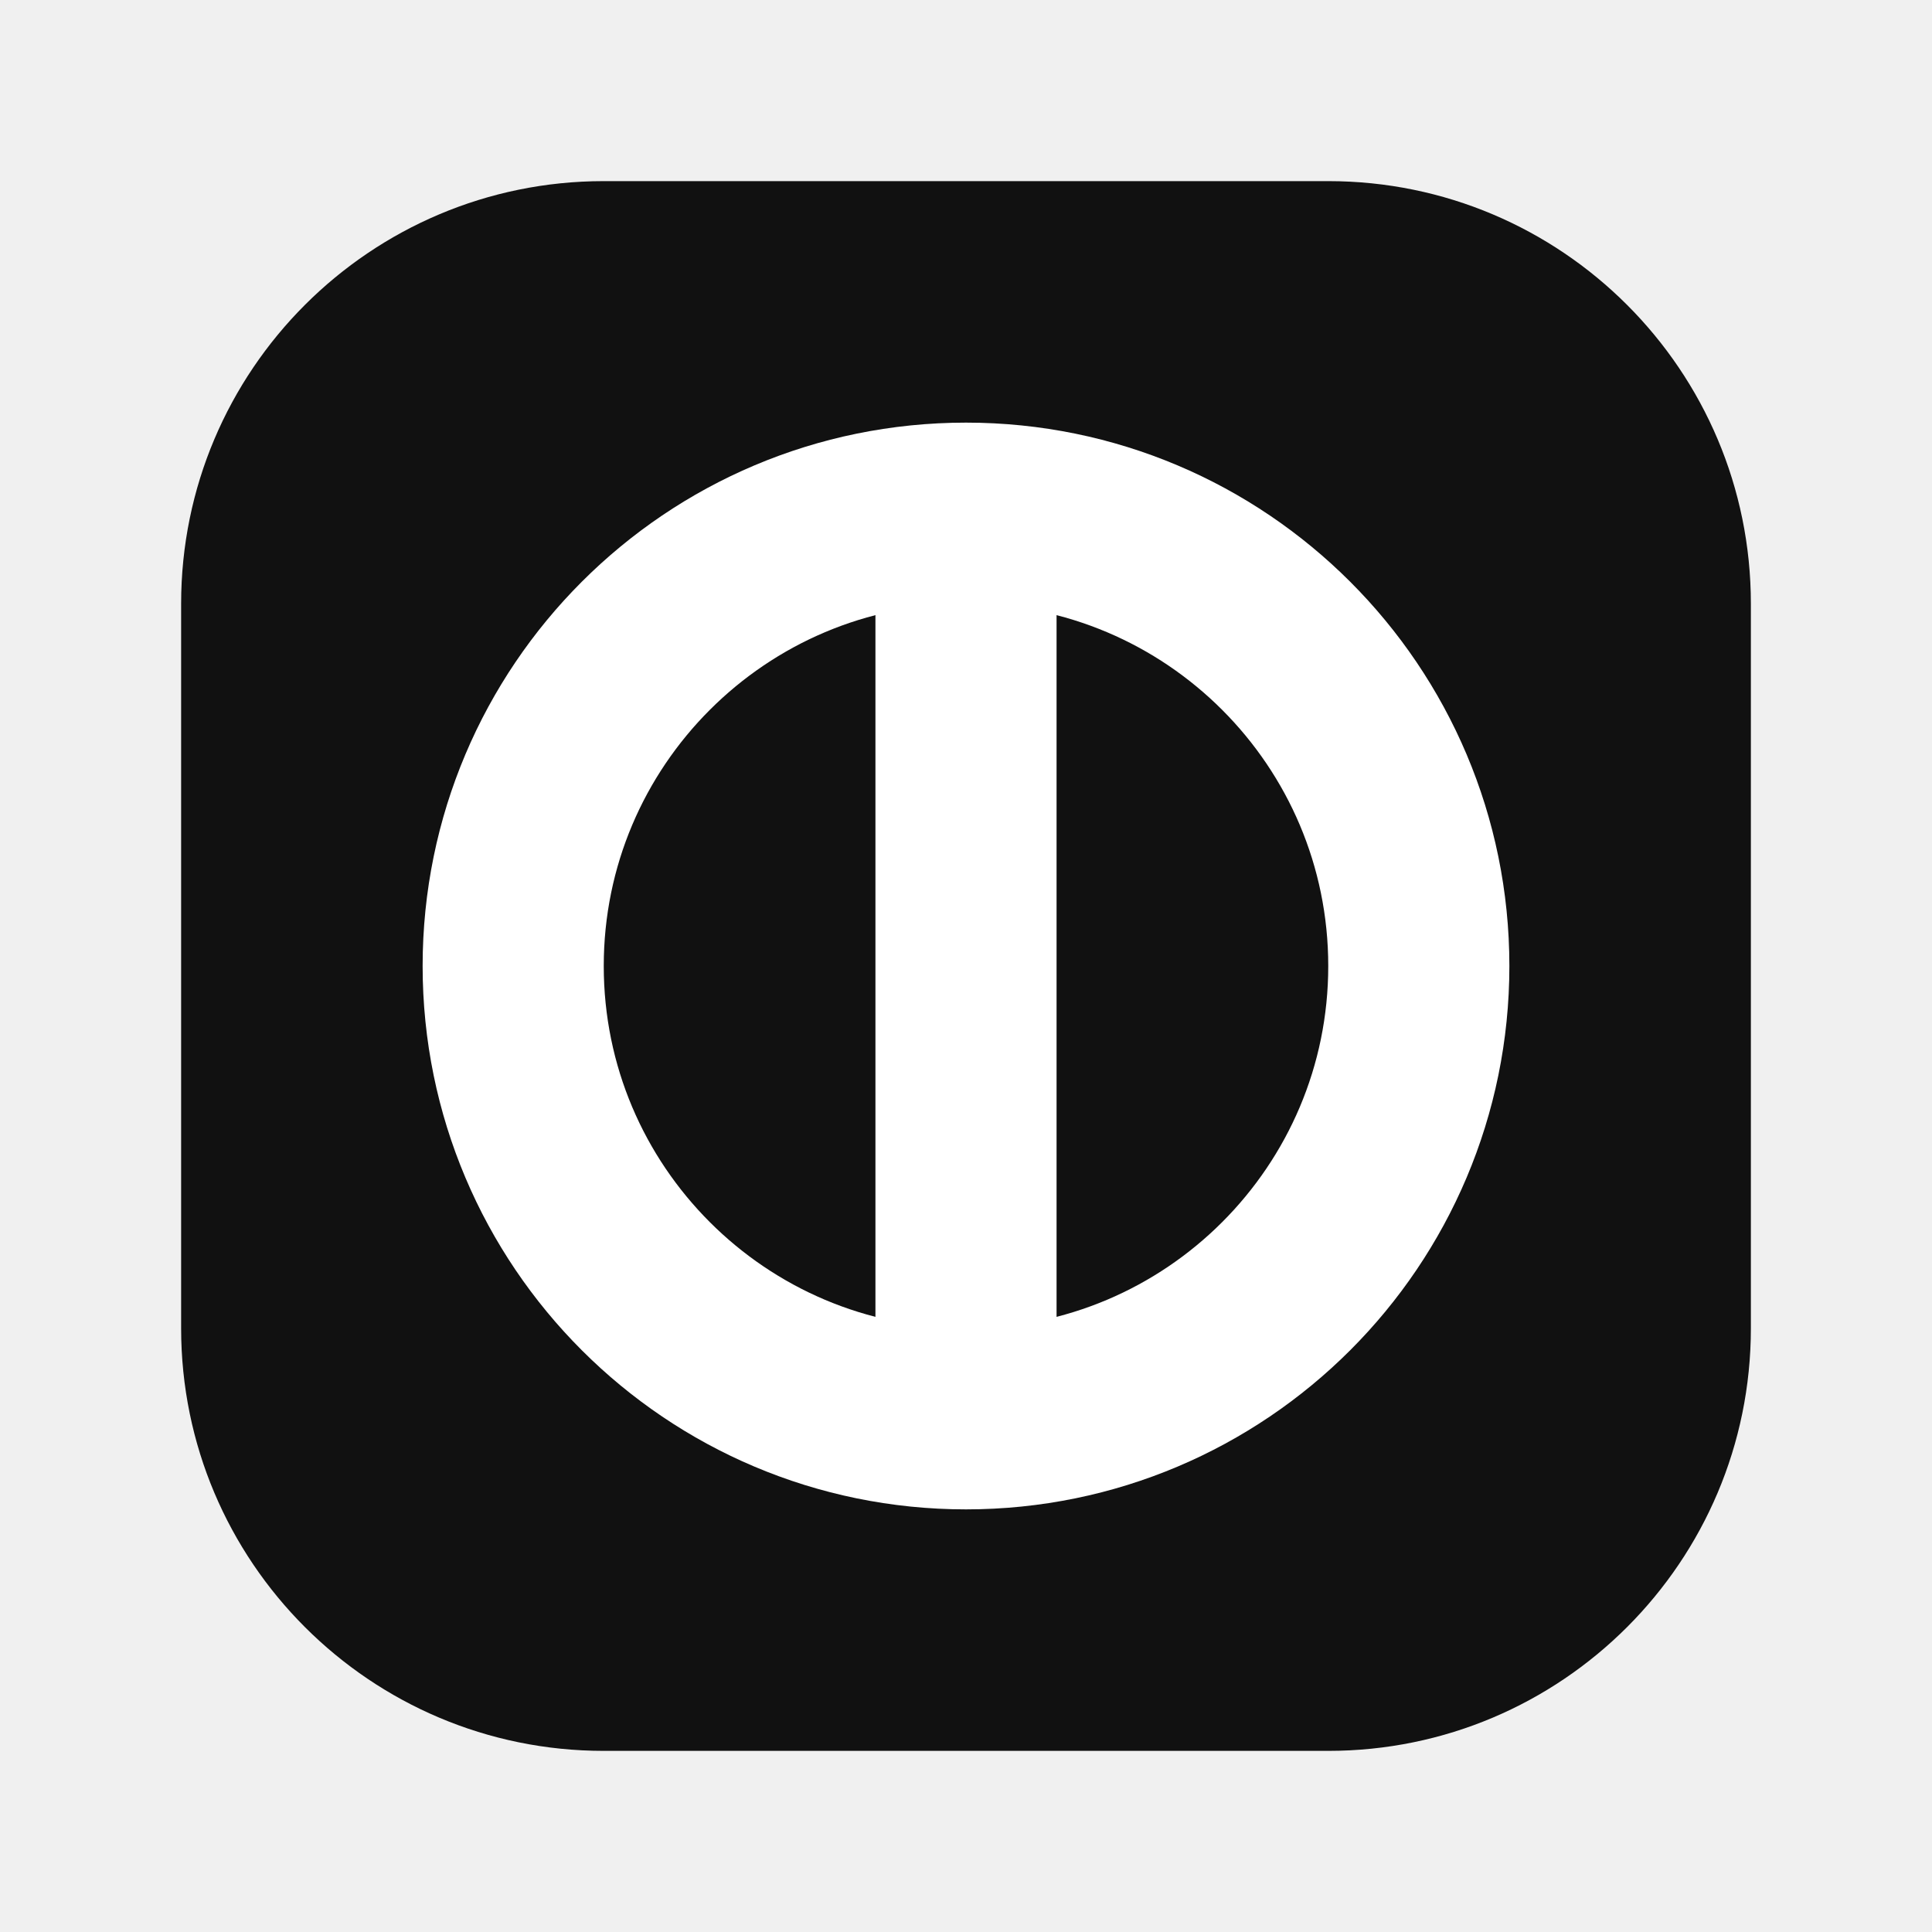
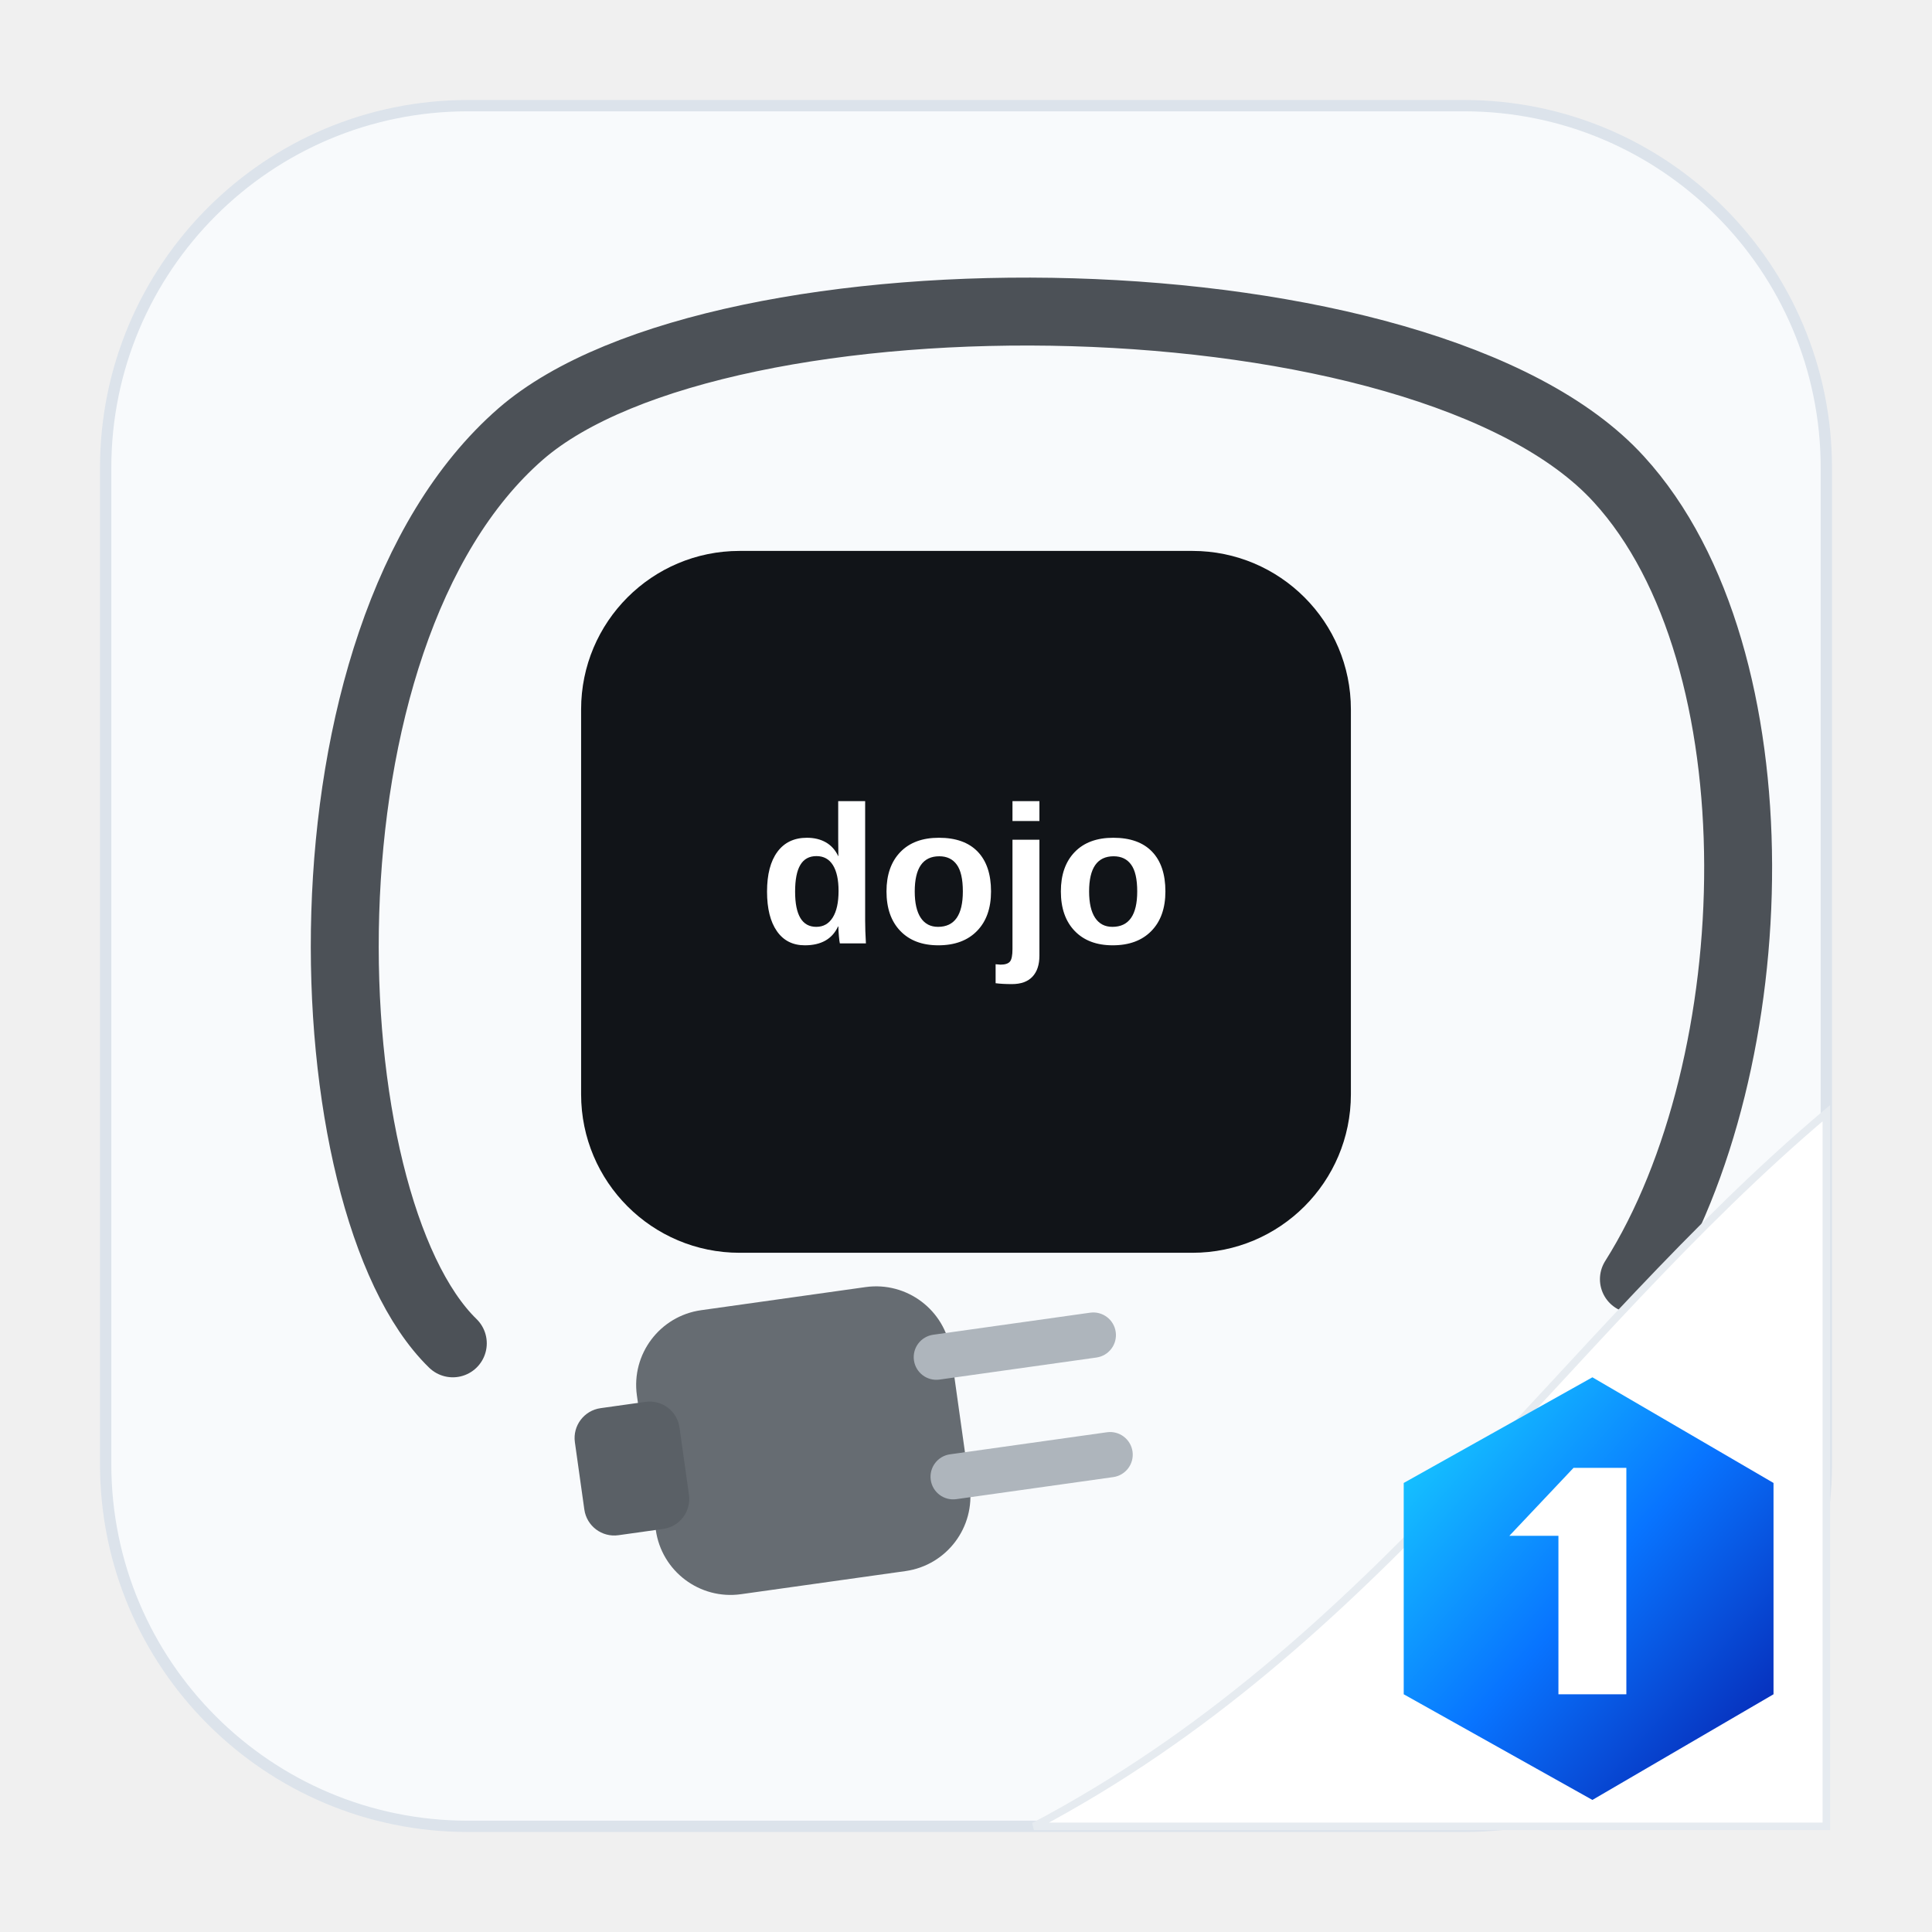
- <svg xmlns="http://www.w3.org/2000/svg" viewBox="0 0 64 64">
-   <rect x="6" y="6" width="52" height="52" rx="14" fill="#111" />
-   <circle cx="32" cy="32" r="15" fill="none" stroke="#fff" stroke-width="6" />
-   <path d="M32 17v30" stroke="#fff" stroke-width="6" />
+ <svg xmlns="http://www.w3.org/2000/svg" viewBox="0 0 512 512">
+   <defs>
+     <linearGradient id="one" x1="0" y1="0" x2="1" y2="1">
+       <stop stop-color="#19d8ff" />
+       <stop offset=".5" stop-color="#0874ff" />
+       <stop offset="1" stop-color="#071ca8" />
+     </linearGradient>
+   </defs>
+   <rect x="28" y="28" width="456" height="456" rx="96" fill="#f8fafc" stroke="#dce3eb" stroke-width="3" />
+   <path d="M120 356C82 319 76 169 138 115c53-46 240-44 291 12 43 47 40 155 4 212" fill="none" stroke="#4c5157" stroke-width="18" stroke-linecap="round" />
+   <rect x="154" y="146" width="204" height="186" rx="42" fill="#111418" />
+   <text x="256" y="250" text-anchor="middle" font-family="Arial,Helvetica,sans-serif" font-size="52" font-weight="800" fill="#fff">dojo</text>
+   <g transform="translate(166 350) rotate(-8)">
+     <rect width="84" height="76" rx="20" fill="#666c72" />
+     <rect x="-18" y="22" width="28" height="34" rx="8" fill="#5a6066" />
+     <rect x="74" y="15" width="54" height="12" rx="6" fill="#aeb5bc" />
+     <rect x="74" y="47" width="54" height="12" rx="6" fill="#aeb5bc" />
+   </g>
+   <path d="M274 484C365 436 413 355 484 295V484Z" fill="#fff" stroke="#e6ebf0" stroke-width="2" />
+   <g transform="translate(372 365)">
+     <path d="M50 0 98 28v56L50 112 0 84V28Z" fill="url(#one)" />
+     <path d="M45 24 28 42h13v42h18V24Z" fill="#fff" />
+   </g>
</svg>
